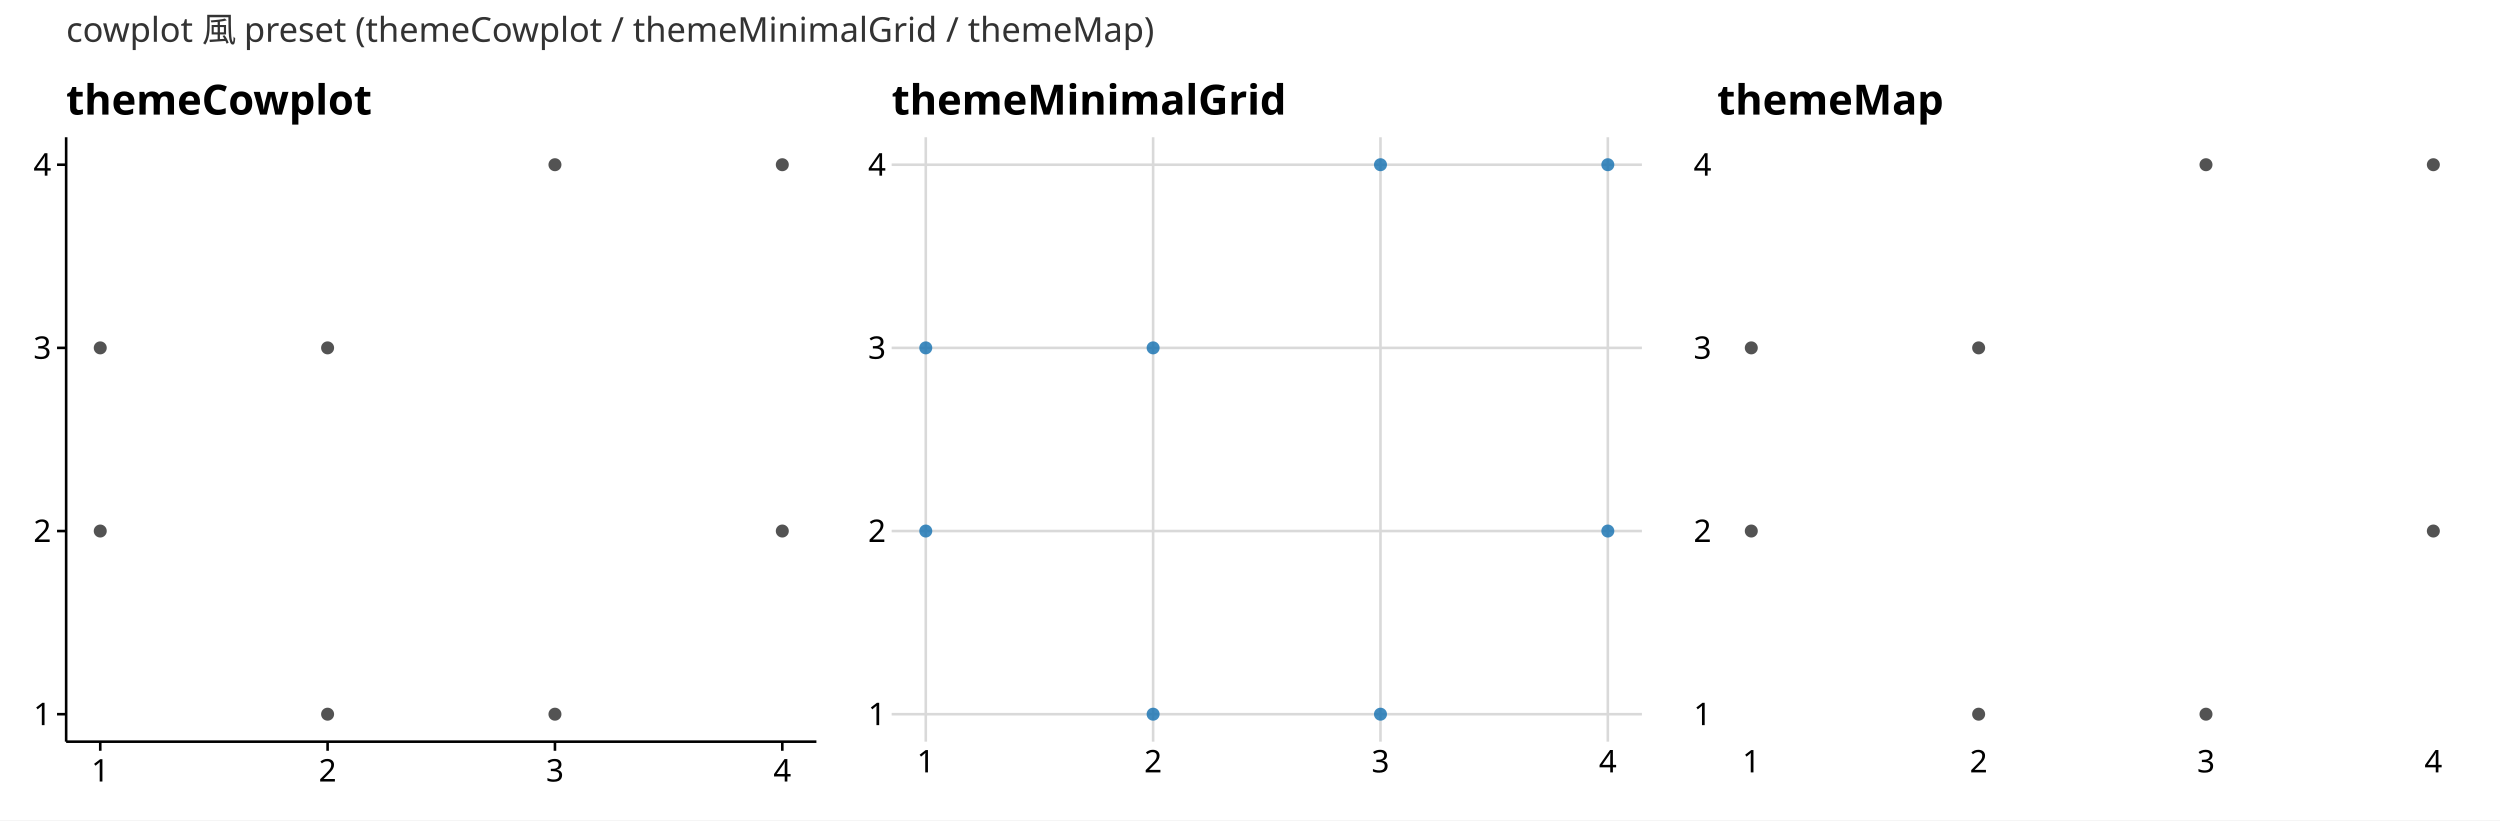
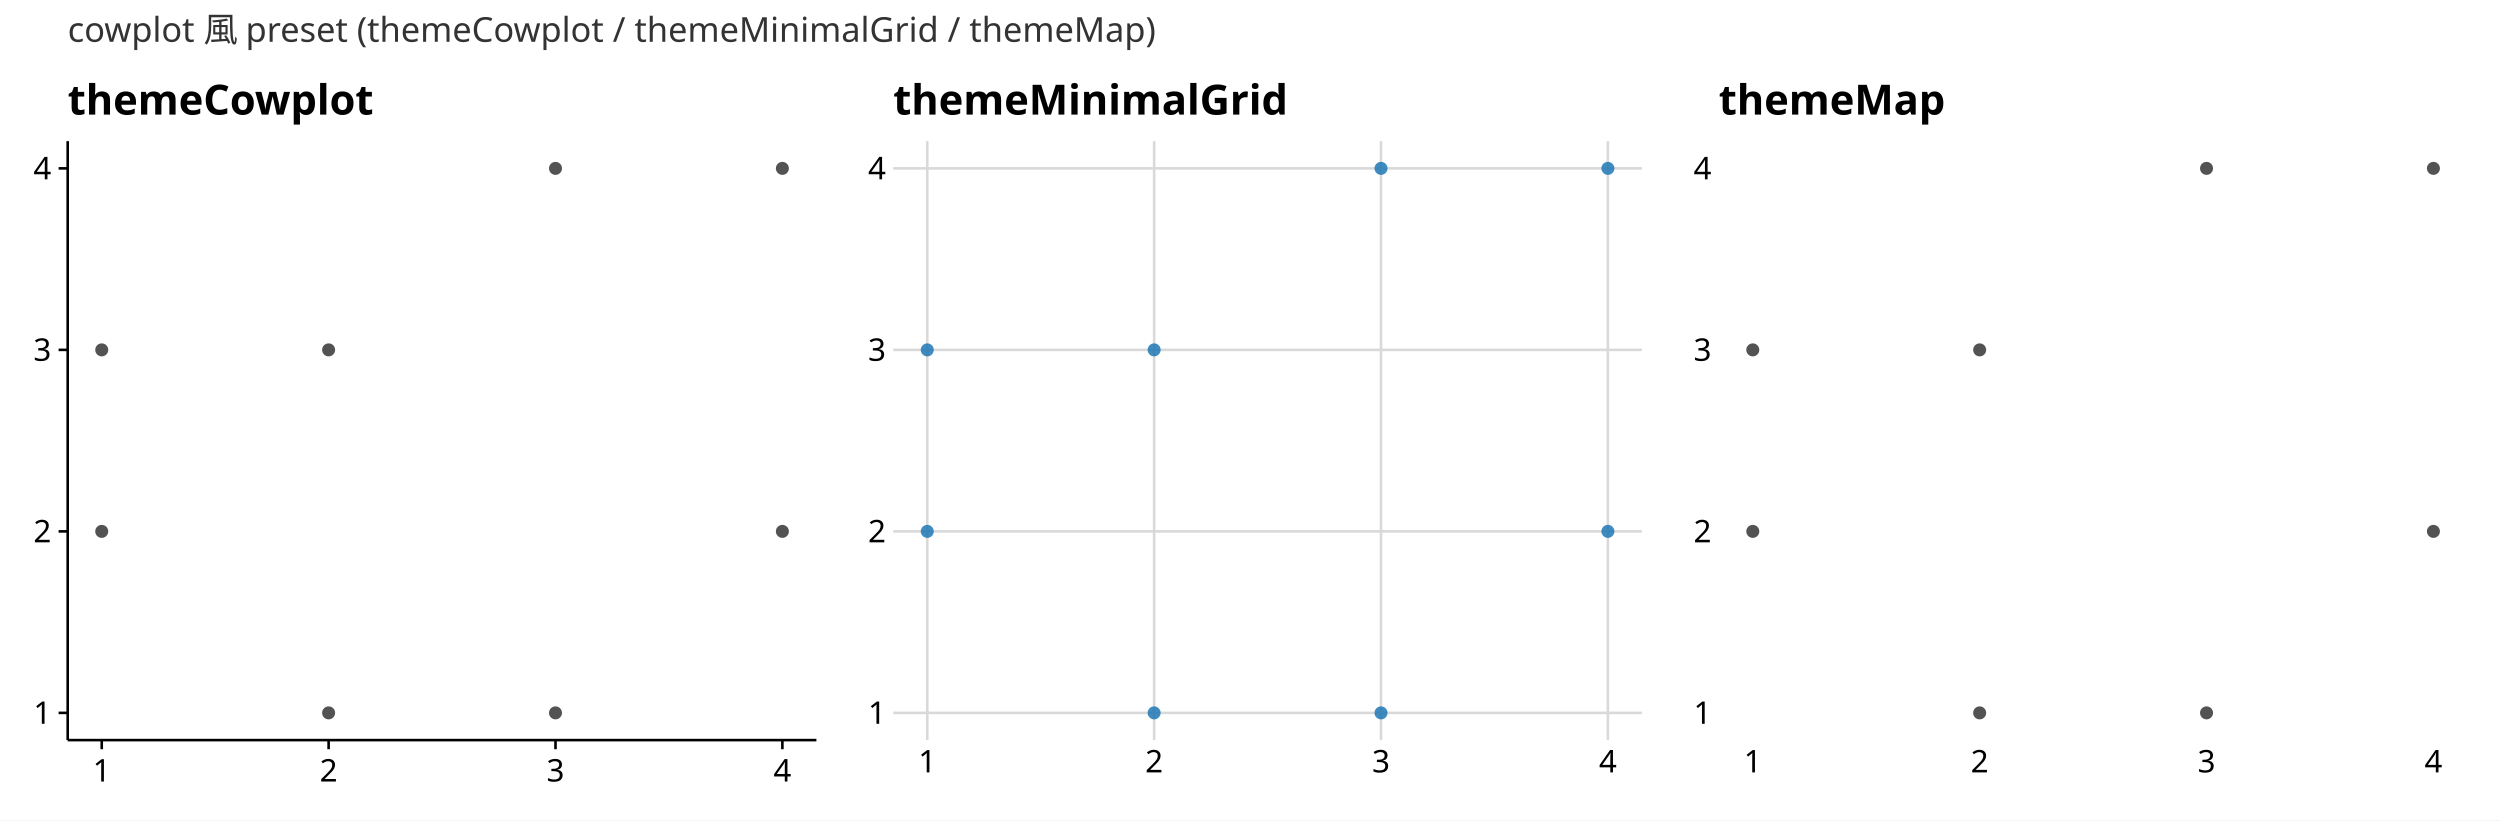
<svg xmlns="http://www.w3.org/2000/svg" width="1280" height="420" viewBox="0 0 1280 420">
  <rect x="0.0" y="0.0" width="1280.0" height="420.0" fill="#ffffff" fill-opacity="1.0" stroke="none" />
-   <text x="33.867" y="21.413" fill="#333333" font-size="17.6" font-family="sans-serif" text-anchor="start">cowplot 風 preset (themeCowplot / themeMinimalGrid / themeMap)</text>
+   <text x="34.667" y="21.413" fill="#333333" font-size="17.6" font-family="sans-serif" text-anchor="start">cowplot 風 preset (themeCowplot / themeMinimalGrid / themeMap)</text>
  <rect x="0.0" y="0.0" width="0.0" height="0.0" fill="#ffffff" fill-opacity="1.0" stroke="none" />
-   <line x1="33.867" y1="379.733" x2="418" y2="379.733" stroke="#000000" stroke-width="1.333" />
-   <line x1="33.867" y1="70.267" x2="33.867" y2="379.733" stroke="#000000" stroke-width="1.333" />
-   <line x1="51.327" y1="379.733" x2="51.327" y2="384.4" stroke="#000000" stroke-width="1.333" />
-   <text x="51.327" y="400.133" fill="#000000" font-size="16.0" font-family="sans-serif" text-anchor="middle">1</text>
-   <line x1="167.731" y1="379.733" x2="167.731" y2="384.4" stroke="#000000" stroke-width="1.333" />
-   <text x="167.731" y="400.133" fill="#000000" font-size="16.0" font-family="sans-serif" text-anchor="middle">2</text>
-   <line x1="284.135" y1="379.733" x2="284.135" y2="384.4" stroke="#000000" stroke-width="1.333" />
-   <text x="284.135" y="400.133" fill="#000000" font-size="16.0" font-family="sans-serif" text-anchor="middle">3</text>
-   <line x1="400.539" y1="379.733" x2="400.539" y2="384.4" stroke="#000000" stroke-width="1.333" />
-   <text x="400.539" y="400.133" fill="#000000" font-size="16.0" font-family="sans-serif" text-anchor="middle">4</text>
-   <line x1="33.867" y1="365.667" x2="29.2" y2="365.667" stroke="#000000" stroke-width="1.333" />
-   <text x="26.267" y="371.267" fill="#000000" font-size="16.0" font-family="sans-serif" text-anchor="end">1</text>
-   <line x1="33.867" y1="271.889" x2="29.2" y2="271.889" stroke="#000000" stroke-width="1.333" />
-   <text x="26.267" y="277.489" fill="#000000" font-size="16.0" font-family="sans-serif" text-anchor="end">2</text>
-   <line x1="33.867" y1="178.111" x2="29.2" y2="178.111" stroke="#000000" stroke-width="1.333" />
-   <text x="26.267" y="183.711" fill="#000000" font-size="16.0" font-family="sans-serif" text-anchor="end">3</text>
-   <line x1="33.867" y1="84.333" x2="29.2" y2="84.333" stroke="#000000" stroke-width="1.333" />
-   <text x="26.267" y="89.933" fill="#000000" font-size="16.0" font-family="sans-serif" text-anchor="end">4</text>
-   <text x="33.867" y="58.667" fill="#000000" font-size="21.333" font-family="sans-serif" text-anchor="start" font-weight="bold">themeCowplot</text>
-   <circle cx="51.327" cy="271.889" r="3.333" fill="#353535" fill-opacity="0.85" stroke="none" />
-   <circle cx="167.731" cy="178.111" r="3.333" fill="#353535" fill-opacity="0.85" stroke="none" />
-   <circle cx="284.135" cy="365.667" r="3.333" fill="#353535" fill-opacity="0.85" stroke="none" />
-   <circle cx="400.539" cy="84.333" r="3.333" fill="#353535" fill-opacity="0.85" stroke="none" />
-   <circle cx="51.327" cy="178.111" r="3.333" fill="#353535" fill-opacity="0.85" stroke="none" />
-   <circle cx="167.731" cy="365.667" r="3.333" fill="#353535" fill-opacity="0.85" stroke="none" />
-   <circle cx="284.135" cy="84.333" r="3.333" fill="#353535" fill-opacity="0.85" stroke="none" />
-   <circle cx="400.539" cy="271.889" r="3.333" fill="#353535" fill-opacity="0.85" stroke="none" />
+   <line x1="34.667" y1="378.933" x2="418.0" y2="378.933" stroke="#000000" stroke-width="1.333" />
+   <line x1="34.667" y1="72.267" x2="34.667" y2="378.933" stroke="#000000" stroke-width="1.333" />
+   <line x1="52.091" y1="378.933" x2="52.091" y2="383.6" stroke="#000000" stroke-width="1.333" />
+   <text x="52.091" y="400.133" fill="#000000" font-size="16.0" font-family="sans-serif" text-anchor="middle">1</text>
+   <line x1="168.253" y1="378.933" x2="168.253" y2="383.6" stroke="#000000" stroke-width="1.333" />
+   <text x="168.253" y="400.133" fill="#000000" font-size="16.0" font-family="sans-serif" text-anchor="middle">2</text>
+   <line x1="284.414" y1="378.933" x2="284.414" y2="383.6" stroke="#000000" stroke-width="1.333" />
+   <text x="284.414" y="400.133" fill="#000000" font-size="16.0" font-family="sans-serif" text-anchor="middle">3</text>
+   <line x1="400.576" y1="378.933" x2="400.576" y2="383.6" stroke="#000000" stroke-width="1.333" />
+   <text x="400.576" y="400.133" fill="#000000" font-size="16.0" font-family="sans-serif" text-anchor="middle">4</text>
+   <line x1="34.667" y1="364.994" x2="30.0" y2="364.994" stroke="#000000" stroke-width="1.333" />
+   <text x="26.267" y="370.594" fill="#000000" font-size="16.0" font-family="sans-serif" text-anchor="end">1</text>
+   <line x1="34.667" y1="272.065" x2="30.0" y2="272.065" stroke="#000000" stroke-width="1.333" />
+   <text x="26.267" y="277.665" fill="#000000" font-size="16.0" font-family="sans-serif" text-anchor="end">2</text>
+   <line x1="34.667" y1="179.135" x2="30.0" y2="179.135" stroke="#000000" stroke-width="1.333" />
+   <text x="26.267" y="184.735" fill="#000000" font-size="16.0" font-family="sans-serif" text-anchor="end">3</text>
+   <line x1="34.667" y1="86.206" x2="30.0" y2="86.206" stroke="#000000" stroke-width="1.333" />
+   <text x="26.267" y="91.806" fill="#000000" font-size="16.0" font-family="sans-serif" text-anchor="end">4</text>
+   <text x="34.667" y="58.667" fill="#000000" font-size="21.333" font-family="sans-serif" text-anchor="start" font-weight="bold">themeCowplot</text>
+   <circle cx="52.091" cy="272.065" r="3.333" fill="#353535" fill-opacity="0.85" stroke="none" />
+   <circle cx="168.253" cy="179.135" r="3.333" fill="#353535" fill-opacity="0.85" stroke="none" />
+   <circle cx="284.414" cy="364.994" r="3.333" fill="#353535" fill-opacity="0.85" stroke="none" />
+   <circle cx="400.576" cy="86.206" r="3.333" fill="#353535" fill-opacity="0.85" stroke="none" />
+   <circle cx="52.091" cy="179.135" r="3.333" fill="#353535" fill-opacity="0.85" stroke="none" />
+   <circle cx="168.253" cy="364.994" r="3.333" fill="#353535" fill-opacity="0.85" stroke="none" />
+   <circle cx="284.414" cy="86.206" r="3.333" fill="#353535" fill-opacity="0.85" stroke="none" />
+   <circle cx="400.576" cy="272.065" r="3.333" fill="#353535" fill-opacity="0.85" stroke="none" />
  <rect x="0.0" y="0.0" width="0.0" height="0.0" fill="#ffffff" fill-opacity="1.0" stroke="none" />
-   <line x1="473.994" y1="70.267" x2="473.994" y2="379.733" stroke="#d9d9d9" stroke-width="1.333" />
-   <line x1="590.398" y1="70.267" x2="590.398" y2="379.733" stroke="#d9d9d9" stroke-width="1.333" />
-   <line x1="706.802" y1="70.267" x2="706.802" y2="379.733" stroke="#d9d9d9" stroke-width="1.333" />
-   <line x1="823.206" y1="70.267" x2="823.206" y2="379.733" stroke="#d9d9d9" stroke-width="1.333" />
-   <line x1="456.533" y1="365.667" x2="840.667" y2="365.667" stroke="#d9d9d9" stroke-width="1.333" />
-   <line x1="456.533" y1="271.889" x2="840.667" y2="271.889" stroke="#d9d9d9" stroke-width="1.333" />
-   <line x1="456.533" y1="178.111" x2="840.667" y2="178.111" stroke="#d9d9d9" stroke-width="1.333" />
-   <line x1="456.533" y1="84.333" x2="840.667" y2="84.333" stroke="#d9d9d9" stroke-width="1.333" />
-   <line x1="473.994" y1="379.733" x2="473.994" y2="379.733" stroke="#333333" stroke-width="1.333" />
-   <text x="473.994" y="395.467" fill="#000000" font-size="16.0" font-family="sans-serif" text-anchor="middle">1</text>
-   <line x1="590.398" y1="379.733" x2="590.398" y2="379.733" stroke="#333333" stroke-width="1.333" />
-   <text x="590.398" y="395.467" fill="#000000" font-size="16.0" font-family="sans-serif" text-anchor="middle">2</text>
-   <line x1="706.802" y1="379.733" x2="706.802" y2="379.733" stroke="#333333" stroke-width="1.333" />
-   <text x="706.802" y="395.467" fill="#000000" font-size="16.0" font-family="sans-serif" text-anchor="middle">3</text>
-   <line x1="823.206" y1="379.733" x2="823.206" y2="379.733" stroke="#333333" stroke-width="1.333" />
-   <text x="823.206" y="395.467" fill="#000000" font-size="16.0" font-family="sans-serif" text-anchor="middle">4</text>
-   <line x1="456.533" y1="365.667" x2="456.533" y2="365.667" stroke="#333333" stroke-width="1.333" />
-   <text x="453.6" y="371.267" fill="#000000" font-size="16.0" font-family="sans-serif" text-anchor="end">1</text>
-   <line x1="456.533" y1="271.889" x2="456.533" y2="271.889" stroke="#333333" stroke-width="1.333" />
-   <text x="453.6" y="277.489" fill="#000000" font-size="16.0" font-family="sans-serif" text-anchor="end">2</text>
-   <line x1="456.533" y1="178.111" x2="456.533" y2="178.111" stroke="#333333" stroke-width="1.333" />
-   <text x="453.6" y="183.711" fill="#000000" font-size="16.0" font-family="sans-serif" text-anchor="end">3</text>
-   <line x1="456.533" y1="84.333" x2="456.533" y2="84.333" stroke="#333333" stroke-width="1.333" />
-   <text x="453.6" y="89.933" fill="#000000" font-size="16.0" font-family="sans-serif" text-anchor="end">4</text>
-   <text x="456.533" y="58.667" fill="#000000" font-size="21.333" font-family="sans-serif" text-anchor="start" font-weight="bold">themeMinimalGrid</text>
-   <circle cx="473.994" cy="271.889" r="3.333" fill="#1f77b4" fill-opacity="0.85" stroke="none" />
-   <circle cx="590.398" cy="178.111" r="3.333" fill="#1f77b4" fill-opacity="0.85" stroke="none" />
-   <circle cx="706.802" cy="365.667" r="3.333" fill="#1f77b4" fill-opacity="0.85" stroke="none" />
-   <circle cx="823.206" cy="84.333" r="3.333" fill="#1f77b4" fill-opacity="0.85" stroke="none" />
-   <circle cx="473.994" cy="178.111" r="3.333" fill="#1f77b4" fill-opacity="0.85" stroke="none" />
-   <circle cx="590.398" cy="365.667" r="3.333" fill="#1f77b4" fill-opacity="0.85" stroke="none" />
-   <circle cx="706.802" cy="84.333" r="3.333" fill="#1f77b4" fill-opacity="0.85" stroke="none" />
-   <circle cx="823.206" cy="271.889" r="3.333" fill="#1f77b4" fill-opacity="0.85" stroke="none" />
+   <line x1="474.758" y1="72.267" x2="474.758" y2="378.933" stroke="#d9d9d9" stroke-width="1.333" />
+   <line x1="590.919" y1="72.267" x2="590.919" y2="378.933" stroke="#d9d9d9" stroke-width="1.333" />
+   <line x1="707.081" y1="72.267" x2="707.081" y2="378.933" stroke="#d9d9d9" stroke-width="1.333" />
+   <line x1="823.242" y1="72.267" x2="823.242" y2="378.933" stroke="#d9d9d9" stroke-width="1.333" />
+   <line x1="457.333" y1="364.994" x2="840.667" y2="364.994" stroke="#d9d9d9" stroke-width="1.333" />
+   <line x1="457.333" y1="272.065" x2="840.667" y2="272.065" stroke="#d9d9d9" stroke-width="1.333" />
+   <line x1="457.333" y1="179.135" x2="840.667" y2="179.135" stroke="#d9d9d9" stroke-width="1.333" />
+   <line x1="457.333" y1="86.206" x2="840.667" y2="86.206" stroke="#d9d9d9" stroke-width="1.333" />
+   <line x1="474.758" y1="378.933" x2="474.758" y2="378.933" stroke="#333333" stroke-width="1.333" />
+   <text x="474.758" y="395.467" fill="#000000" font-size="16.0" font-family="sans-serif" text-anchor="middle">1</text>
+   <line x1="590.919" y1="378.933" x2="590.919" y2="378.933" stroke="#333333" stroke-width="1.333" />
+   <text x="590.919" y="395.467" fill="#000000" font-size="16.0" font-family="sans-serif" text-anchor="middle">2</text>
+   <line x1="707.081" y1="378.933" x2="707.081" y2="378.933" stroke="#333333" stroke-width="1.333" />
+   <text x="707.081" y="395.467" fill="#000000" font-size="16.0" font-family="sans-serif" text-anchor="middle">3</text>
+   <line x1="823.242" y1="378.933" x2="823.242" y2="378.933" stroke="#333333" stroke-width="1.333" />
+   <text x="823.242" y="395.467" fill="#000000" font-size="16.0" font-family="sans-serif" text-anchor="middle">4</text>
+   <line x1="457.333" y1="364.994" x2="457.333" y2="364.994" stroke="#333333" stroke-width="1.333" />
+   <text x="453.6" y="370.594" fill="#000000" font-size="16.0" font-family="sans-serif" text-anchor="end">1</text>
+   <line x1="457.333" y1="272.065" x2="457.333" y2="272.065" stroke="#333333" stroke-width="1.333" />
+   <text x="453.6" y="277.665" fill="#000000" font-size="16.0" font-family="sans-serif" text-anchor="end">2</text>
+   <line x1="457.333" y1="179.135" x2="457.333" y2="179.135" stroke="#333333" stroke-width="1.333" />
+   <text x="453.6" y="184.735" fill="#000000" font-size="16.0" font-family="sans-serif" text-anchor="end">3</text>
+   <line x1="457.333" y1="86.206" x2="457.333" y2="86.206" stroke="#333333" stroke-width="1.333" />
+   <text x="453.6" y="91.806" fill="#000000" font-size="16.0" font-family="sans-serif" text-anchor="end">4</text>
+   <text x="457.333" y="58.667" fill="#000000" font-size="21.333" font-family="sans-serif" text-anchor="start" font-weight="bold">themeMinimalGrid</text>
+   <circle cx="474.758" cy="272.065" r="3.333" fill="#1f77b4" fill-opacity="0.85" stroke="none" />
+   <circle cx="590.919" cy="179.135" r="3.333" fill="#1f77b4" fill-opacity="0.85" stroke="none" />
+   <circle cx="707.081" cy="364.994" r="3.333" fill="#1f77b4" fill-opacity="0.85" stroke="none" />
+   <circle cx="823.242" cy="86.206" r="3.333" fill="#1f77b4" fill-opacity="0.85" stroke="none" />
+   <circle cx="474.758" cy="179.135" r="3.333" fill="#1f77b4" fill-opacity="0.85" stroke="none" />
+   <circle cx="590.919" cy="364.994" r="3.333" fill="#1f77b4" fill-opacity="0.85" stroke="none" />
+   <circle cx="707.081" cy="86.206" r="3.333" fill="#1f77b4" fill-opacity="0.85" stroke="none" />
+   <circle cx="823.242" cy="272.065" r="3.333" fill="#1f77b4" fill-opacity="0.85" stroke="none" />
  <rect x="0.0" y="0.0" width="0.0" height="0.0" fill="#ffffff" fill-opacity="1.0" stroke="none" />
-   <line x1="896.661" y1="379.733" x2="896.661" y2="379.733" stroke="#4d4d4d" stroke-width="1.333" />
-   <text x="896.661" y="395.467" fill="#000000" font-size="16.0" font-family="sans-serif" text-anchor="middle">1</text>
-   <line x1="1013.065" y1="379.733" x2="1013.065" y2="379.733" stroke="#4d4d4d" stroke-width="1.333" />
-   <text x="1013.065" y="395.467" fill="#000000" font-size="16.0" font-family="sans-serif" text-anchor="middle">2</text>
-   <line x1="1129.469" y1="379.733" x2="1129.469" y2="379.733" stroke="#4d4d4d" stroke-width="1.333" />
-   <text x="1129.469" y="395.467" fill="#000000" font-size="16.0" font-family="sans-serif" text-anchor="middle">3</text>
-   <line x1="1245.873" y1="379.733" x2="1245.873" y2="379.733" stroke="#4d4d4d" stroke-width="1.333" />
-   <text x="1245.873" y="395.467" fill="#000000" font-size="16.0" font-family="sans-serif" text-anchor="middle">4</text>
-   <line x1="879.2" y1="365.667" x2="879.2" y2="365.667" stroke="#4d4d4d" stroke-width="1.333" />
-   <text x="876.267" y="371.267" fill="#000000" font-size="16.0" font-family="sans-serif" text-anchor="end">1</text>
-   <line x1="879.2" y1="271.889" x2="879.2" y2="271.889" stroke="#4d4d4d" stroke-width="1.333" />
-   <text x="876.267" y="277.489" fill="#000000" font-size="16.0" font-family="sans-serif" text-anchor="end">2</text>
-   <line x1="879.2" y1="178.111" x2="879.2" y2="178.111" stroke="#4d4d4d" stroke-width="1.333" />
-   <text x="876.267" y="183.711" fill="#000000" font-size="16.0" font-family="sans-serif" text-anchor="end">3</text>
-   <line x1="879.2" y1="84.333" x2="879.2" y2="84.333" stroke="#4d4d4d" stroke-width="1.333" />
-   <text x="876.267" y="89.933" fill="#000000" font-size="16.0" font-family="sans-serif" text-anchor="end">4</text>
-   <text x="879.2" y="58.667" fill="#000000" font-size="21.333" font-family="sans-serif" text-anchor="start" font-weight="bold">themeMap</text>
-   <circle cx="896.661" cy="271.889" r="3.333" fill="#353535" fill-opacity="0.85" stroke="none" />
-   <circle cx="1013.065" cy="178.111" r="3.333" fill="#353535" fill-opacity="0.85" stroke="none" />
-   <circle cx="1129.469" cy="365.667" r="3.333" fill="#353535" fill-opacity="0.85" stroke="none" />
-   <circle cx="1245.873" cy="84.333" r="3.333" fill="#353535" fill-opacity="0.85" stroke="none" />
-   <circle cx="896.661" cy="178.111" r="3.333" fill="#353535" fill-opacity="0.85" stroke="none" />
-   <circle cx="1013.065" cy="365.667" r="3.333" fill="#353535" fill-opacity="0.85" stroke="none" />
-   <circle cx="1129.469" cy="84.333" r="3.333" fill="#353535" fill-opacity="0.85" stroke="none" />
-   <circle cx="1245.873" cy="271.889" r="3.333" fill="#353535" fill-opacity="0.85" stroke="none" />
+   <line x1="897.424" y1="378.933" x2="897.424" y2="378.933" stroke="#4d4d4d" stroke-width="1.333" />
+   <text x="897.424" y="395.467" fill="#000000" font-size="16.0" font-family="sans-serif" text-anchor="middle">1</text>
+   <line x1="1013.586" y1="378.933" x2="1013.586" y2="378.933" stroke="#4d4d4d" stroke-width="1.333" />
+   <text x="1013.586" y="395.467" fill="#000000" font-size="16.0" font-family="sans-serif" text-anchor="middle">2</text>
+   <line x1="1129.747" y1="378.933" x2="1129.747" y2="378.933" stroke="#4d4d4d" stroke-width="1.333" />
+   <text x="1129.747" y="395.467" fill="#000000" font-size="16.0" font-family="sans-serif" text-anchor="middle">3</text>
+   <line x1="1245.909" y1="378.933" x2="1245.909" y2="378.933" stroke="#4d4d4d" stroke-width="1.333" />
+   <text x="1245.909" y="395.467" fill="#000000" font-size="16.0" font-family="sans-serif" text-anchor="middle">4</text>
+   <line x1="880.0" y1="364.994" x2="880.0" y2="364.994" stroke="#4d4d4d" stroke-width="1.333" />
+   <text x="876.267" y="370.594" fill="#000000" font-size="16.0" font-family="sans-serif" text-anchor="end">1</text>
+   <line x1="880.0" y1="272.065" x2="880.0" y2="272.065" stroke="#4d4d4d" stroke-width="1.333" />
+   <text x="876.267" y="277.665" fill="#000000" font-size="16.0" font-family="sans-serif" text-anchor="end">2</text>
+   <line x1="880.0" y1="179.135" x2="880.0" y2="179.135" stroke="#4d4d4d" stroke-width="1.333" />
+   <text x="876.267" y="184.735" fill="#000000" font-size="16.0" font-family="sans-serif" text-anchor="end">3</text>
+   <line x1="880.0" y1="86.206" x2="880.0" y2="86.206" stroke="#4d4d4d" stroke-width="1.333" />
+   <text x="876.267" y="91.806" fill="#000000" font-size="16.0" font-family="sans-serif" text-anchor="end">4</text>
+   <text x="880.0" y="58.667" fill="#000000" font-size="21.333" font-family="sans-serif" text-anchor="start" font-weight="bold">themeMap</text>
+   <circle cx="897.424" cy="272.065" r="3.333" fill="#353535" fill-opacity="0.85" stroke="none" />
+   <circle cx="1013.586" cy="179.135" r="3.333" fill="#353535" fill-opacity="0.85" stroke="none" />
+   <circle cx="1129.747" cy="364.994" r="3.333" fill="#353535" fill-opacity="0.85" stroke="none" />
+   <circle cx="1245.909" cy="86.206" r="3.333" fill="#353535" fill-opacity="0.85" stroke="none" />
+   <circle cx="897.424" cy="179.135" r="3.333" fill="#353535" fill-opacity="0.85" stroke="none" />
+   <circle cx="1013.586" cy="364.994" r="3.333" fill="#353535" fill-opacity="0.85" stroke="none" />
+   <circle cx="1129.747" cy="86.206" r="3.333" fill="#353535" fill-opacity="0.85" stroke="none" />
+   <circle cx="1245.909" cy="272.065" r="3.333" fill="#353535" fill-opacity="0.85" stroke="none" />
</svg>
